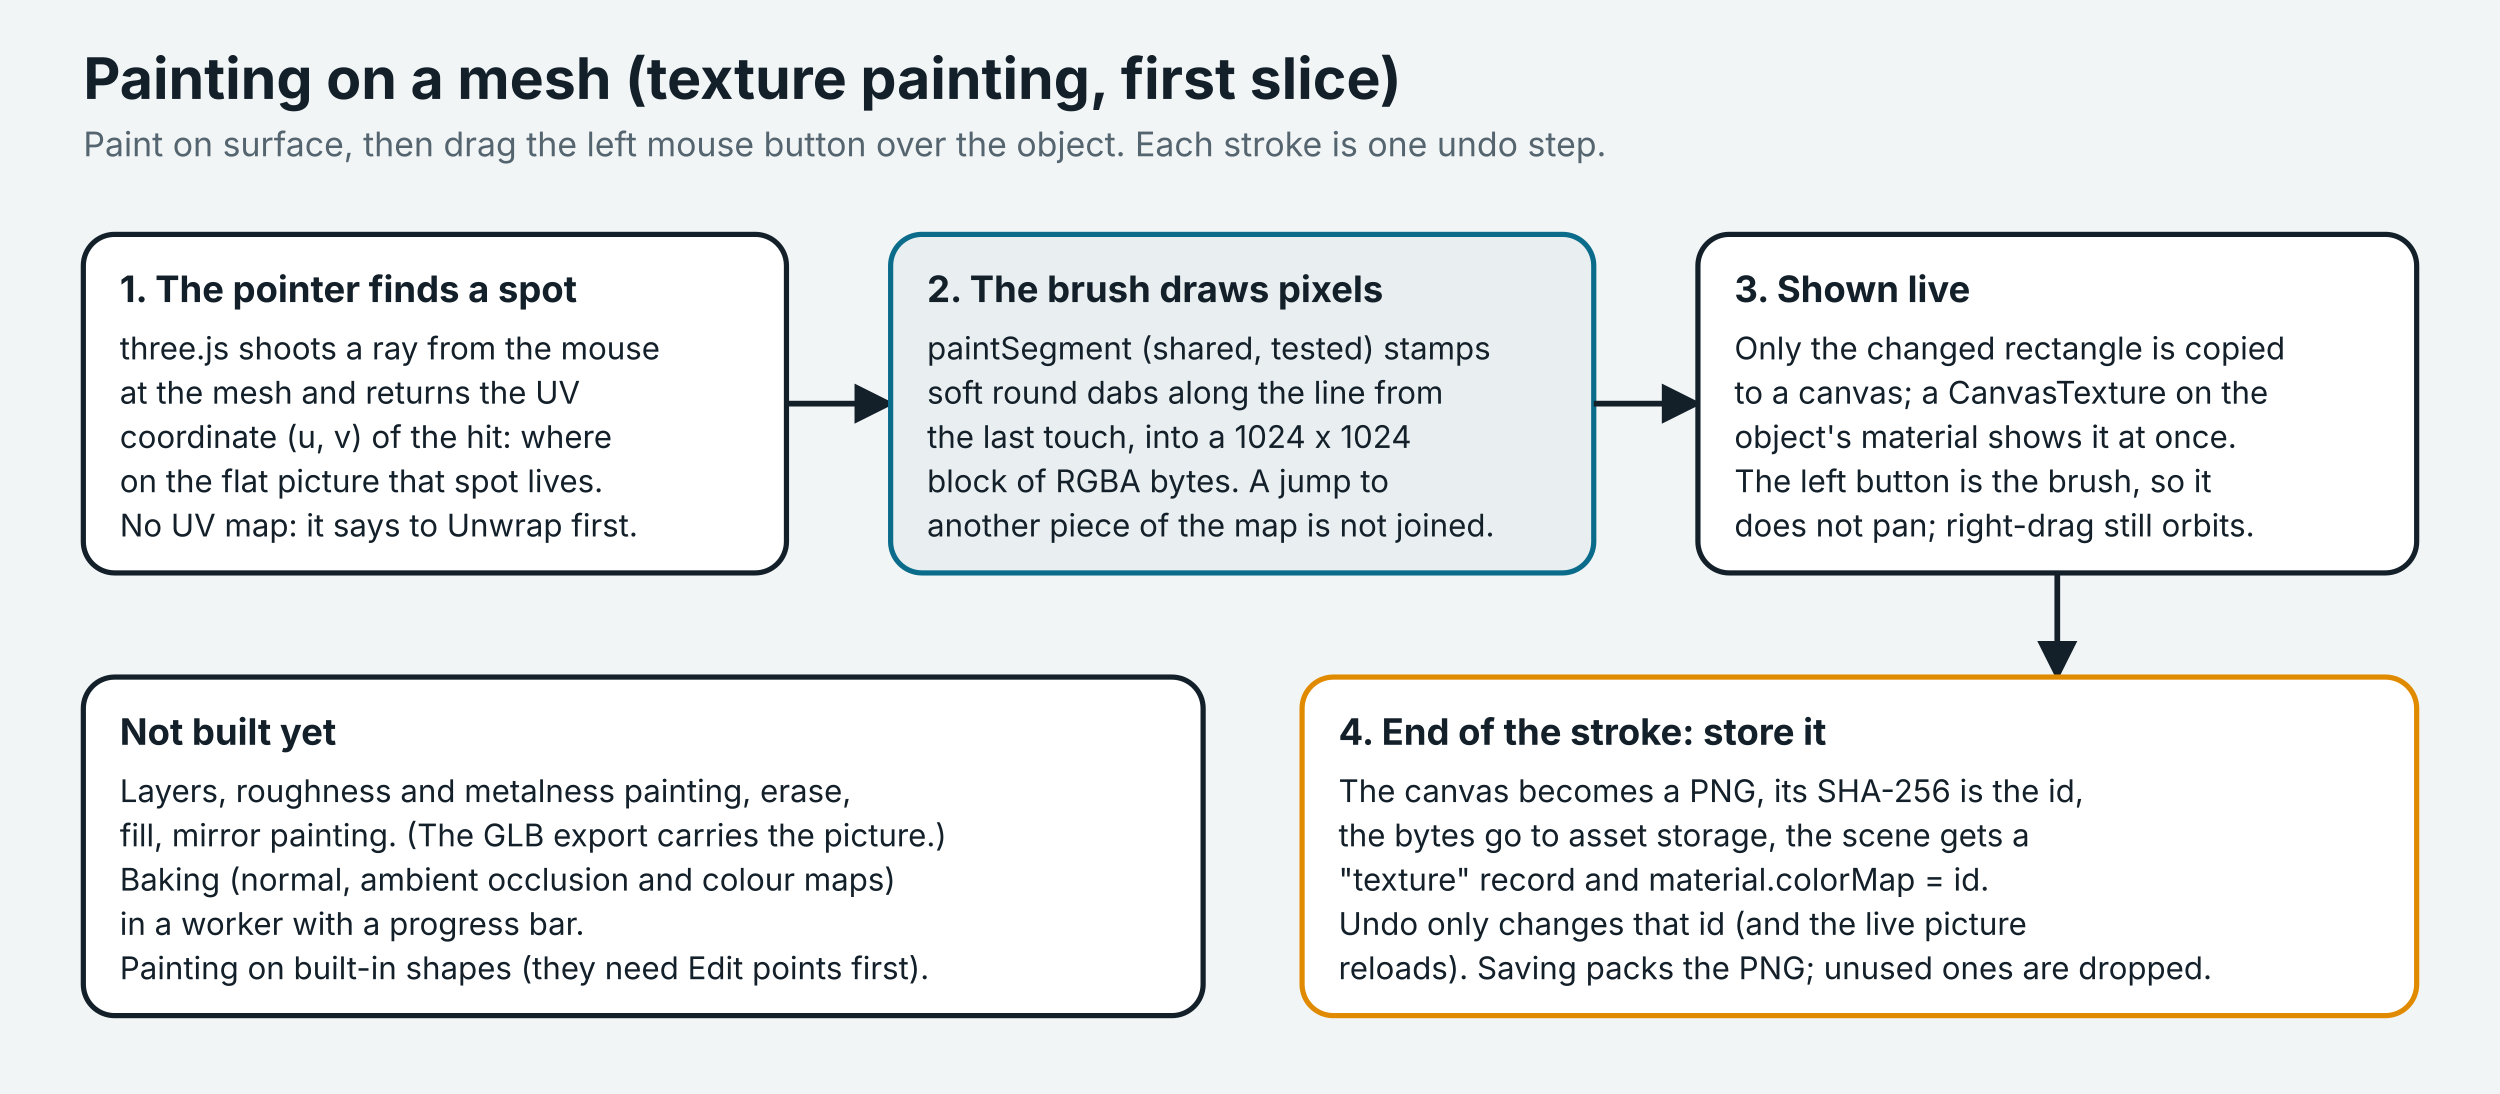
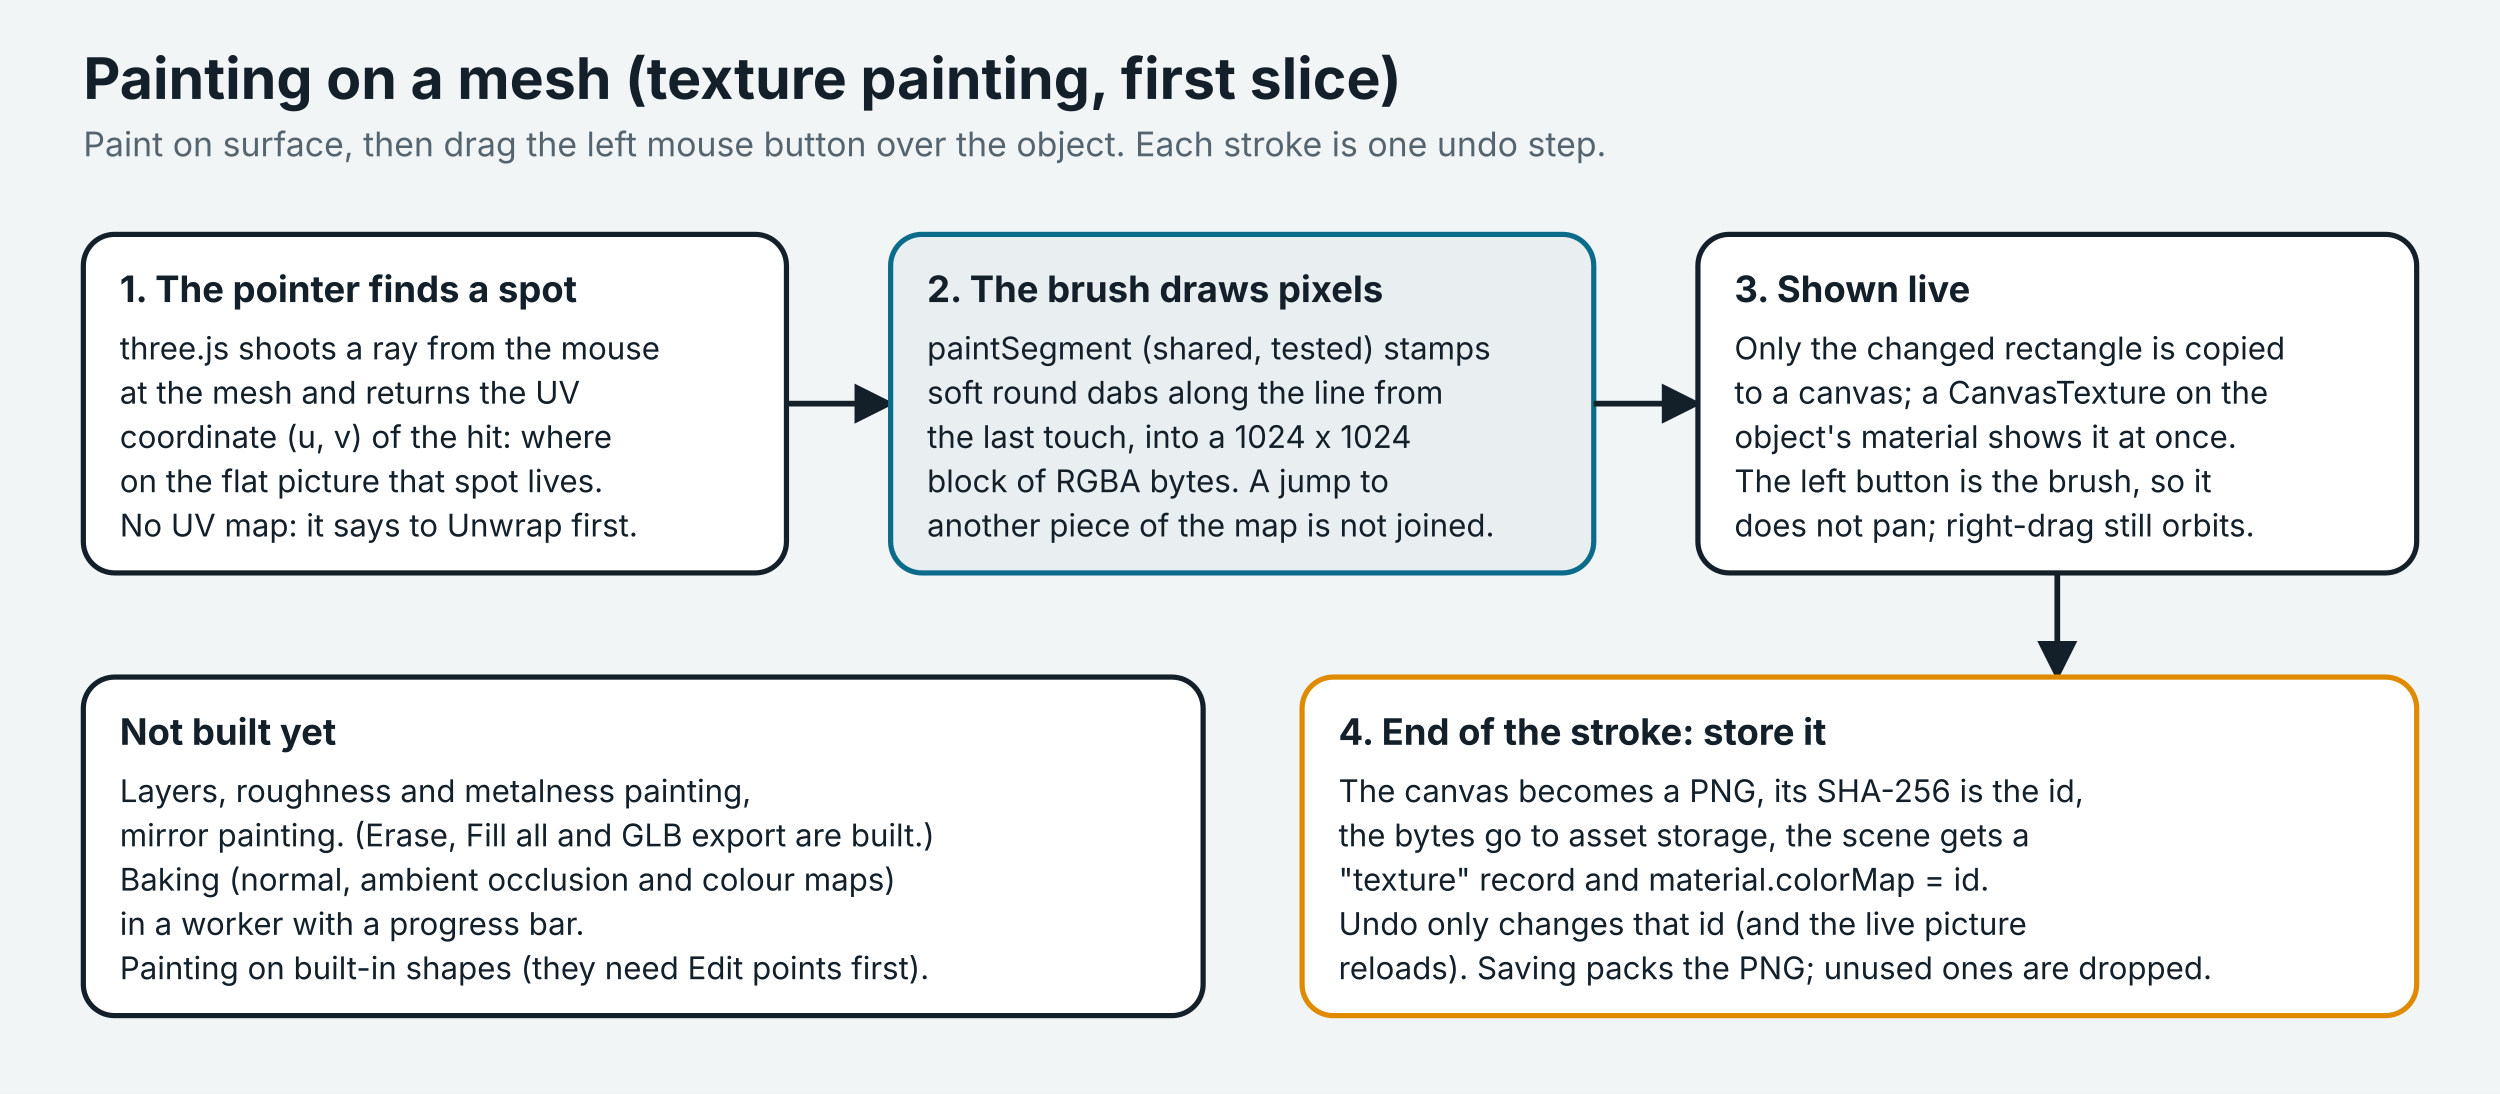
<svg xmlns="http://www.w3.org/2000/svg" viewBox="0 0 960 420" width="960" height="420" role="img" aria-labelledby="t d" font-family="Inter, system-ui, sans-serif">
  <defs>
    <marker id="a" viewBox="0 0 10 10" refX="9" refY="5" markerWidth="7" markerHeight="7" orient="auto-start-reverse">
      <path d="M0 0 10 5 0 10z" fill="#13202a" />
    </marker>
  </defs>
  <rect width="960" height="420" fill="#f2f5f6" />
  <text x="32" y="38" font-size="22" font-weight="700" fill="#13202a">Painting on a mesh (texture painting, first slice)</text>
  <text x="32" y="60" font-size="13" fill="#55656f">Paint on surface, then drag the left mouse button over the object. Each stroke is one undo step.</text>
  <rect x="32" y="90" width="270" height="130" rx="12" fill="#fff" stroke="#13202a" stroke-width="2" />
  <text x="46" y="116" font-size="14" font-weight="700" fill="#13202a">1. The pointer finds a spot</text>
  <text x="46" y="138" font-size="12" fill="#13202a">three.js shoots a ray from the mouse</text>
  <text x="46" y="155" font-size="12" fill="#13202a">at the mesh and returns the UV</text>
  <text x="46" y="172" font-size="12" fill="#13202a">coordinate (u, v) of the hit: where</text>
  <text x="46" y="189" font-size="12" fill="#13202a">on the flat picture that spot lives.</text>
  <text x="46" y="206" font-size="12" fill="#13202a">No UV map: it says to Unwrap first.</text>
  <path d="M302 155 H342" stroke="#13202a" stroke-width="2.2" fill="none" marker-end="url(#a)" />
  <rect x="342" y="90" width="270" height="130" rx="12" fill="#e9eef0" stroke="#0a6c8a" stroke-width="2" />
  <text x="356" y="116" font-size="14" font-weight="700" fill="#13202a">2. The brush draws pixels</text>
  <text x="356" y="138" font-size="12" fill="#13202a">paintSegment (shared, tested) stamps</text>
  <text x="356" y="155" font-size="12" fill="#13202a">soft round dabs along the line from</text>
  <text x="356" y="172" font-size="12" fill="#13202a">the last touch, into a 1024 x 1024</text>
  <text x="356" y="189" font-size="12" fill="#13202a">block of RGBA bytes. A jump to</text>
  <text x="356" y="206" font-size="12" fill="#13202a">another piece of the map is not joined.</text>
  <path d="M612 155 H652" stroke="#13202a" stroke-width="2.2" fill="none" marker-end="url(#a)" />
  <rect x="652" y="90" width="276" height="130" rx="12" fill="#fff" stroke="#13202a" stroke-width="2" />
  <text x="666" y="116" font-size="14" font-weight="700" fill="#13202a">3. Shown live</text>
  <text x="666" y="138" font-size="12" fill="#13202a">Only the changed rectangle is copied</text>
  <text x="666" y="155" font-size="12" fill="#13202a">to a canvas; a CanvasTexture on the</text>
  <text x="666" y="172" font-size="12" fill="#13202a">object's material shows it at once.</text>
  <text x="666" y="189" font-size="12" fill="#13202a">The left button is the brush, so it</text>
  <text x="666" y="206" font-size="12" fill="#13202a">does not pan; right-drag still orbits.</text>
  <path d="M790 220 V260" stroke="#13202a" stroke-width="2.2" fill="none" marker-end="url(#a)" />
  <rect x="500" y="260" width="428" height="130" rx="12" fill="#fff" stroke="#e08a00" stroke-width="2" />
  <text x="514" y="286" font-size="14" font-weight="700" fill="#13202a">4. End of the stroke: store it</text>
  <text x="514" y="308" font-size="12" fill="#13202a">The canvas becomes a PNG, its SHA-256 is the id,</text>
  <text x="514" y="325" font-size="12" fill="#13202a">the bytes go to asset storage, the scene gets a</text>
  <text x="514" y="342" font-size="12" fill="#13202a">"texture" record and material.colorMap = id.</text>
  <text x="514" y="359" font-size="12" fill="#13202a">Undo only changes that id (and the live picture</text>
  <text x="514" y="376" font-size="12" fill="#13202a">reloads). Saving packs the PNG; unused ones are dropped.</text>
  <rect x="32" y="260" width="430" height="130" rx="12" fill="#fff" stroke="#13202a" stroke-width="2" />
  <text x="46" y="286" font-size="14" font-weight="700" fill="#13202a">Not built yet</text>
-   <text x="46" y="308" font-size="12" fill="#13202a">Layers, roughness and metalness painting, erase,</text>
-   <text x="46" y="325" font-size="12" fill="#13202a">fill, mirror painting. (The GLB export carries the picture.)</text>
+   <text x="46" y="308" font-size="12" fill="#13202a">Layers, roughness and metalness painting,</text>
+   <text x="46" y="325" font-size="12" fill="#13202a">mirror painting. (Erase, Fill all and GLB export are built.)</text>
  <text x="46" y="342" font-size="12" fill="#13202a">Baking (normal, ambient occlusion and colour maps)</text>
  <text x="46" y="359" font-size="12" fill="#13202a">in a worker with a progress bar.</text>
  <text x="46" y="376" font-size="12" fill="#13202a">Painting on built-in shapes (they need Edit points first).</text>
</svg>
